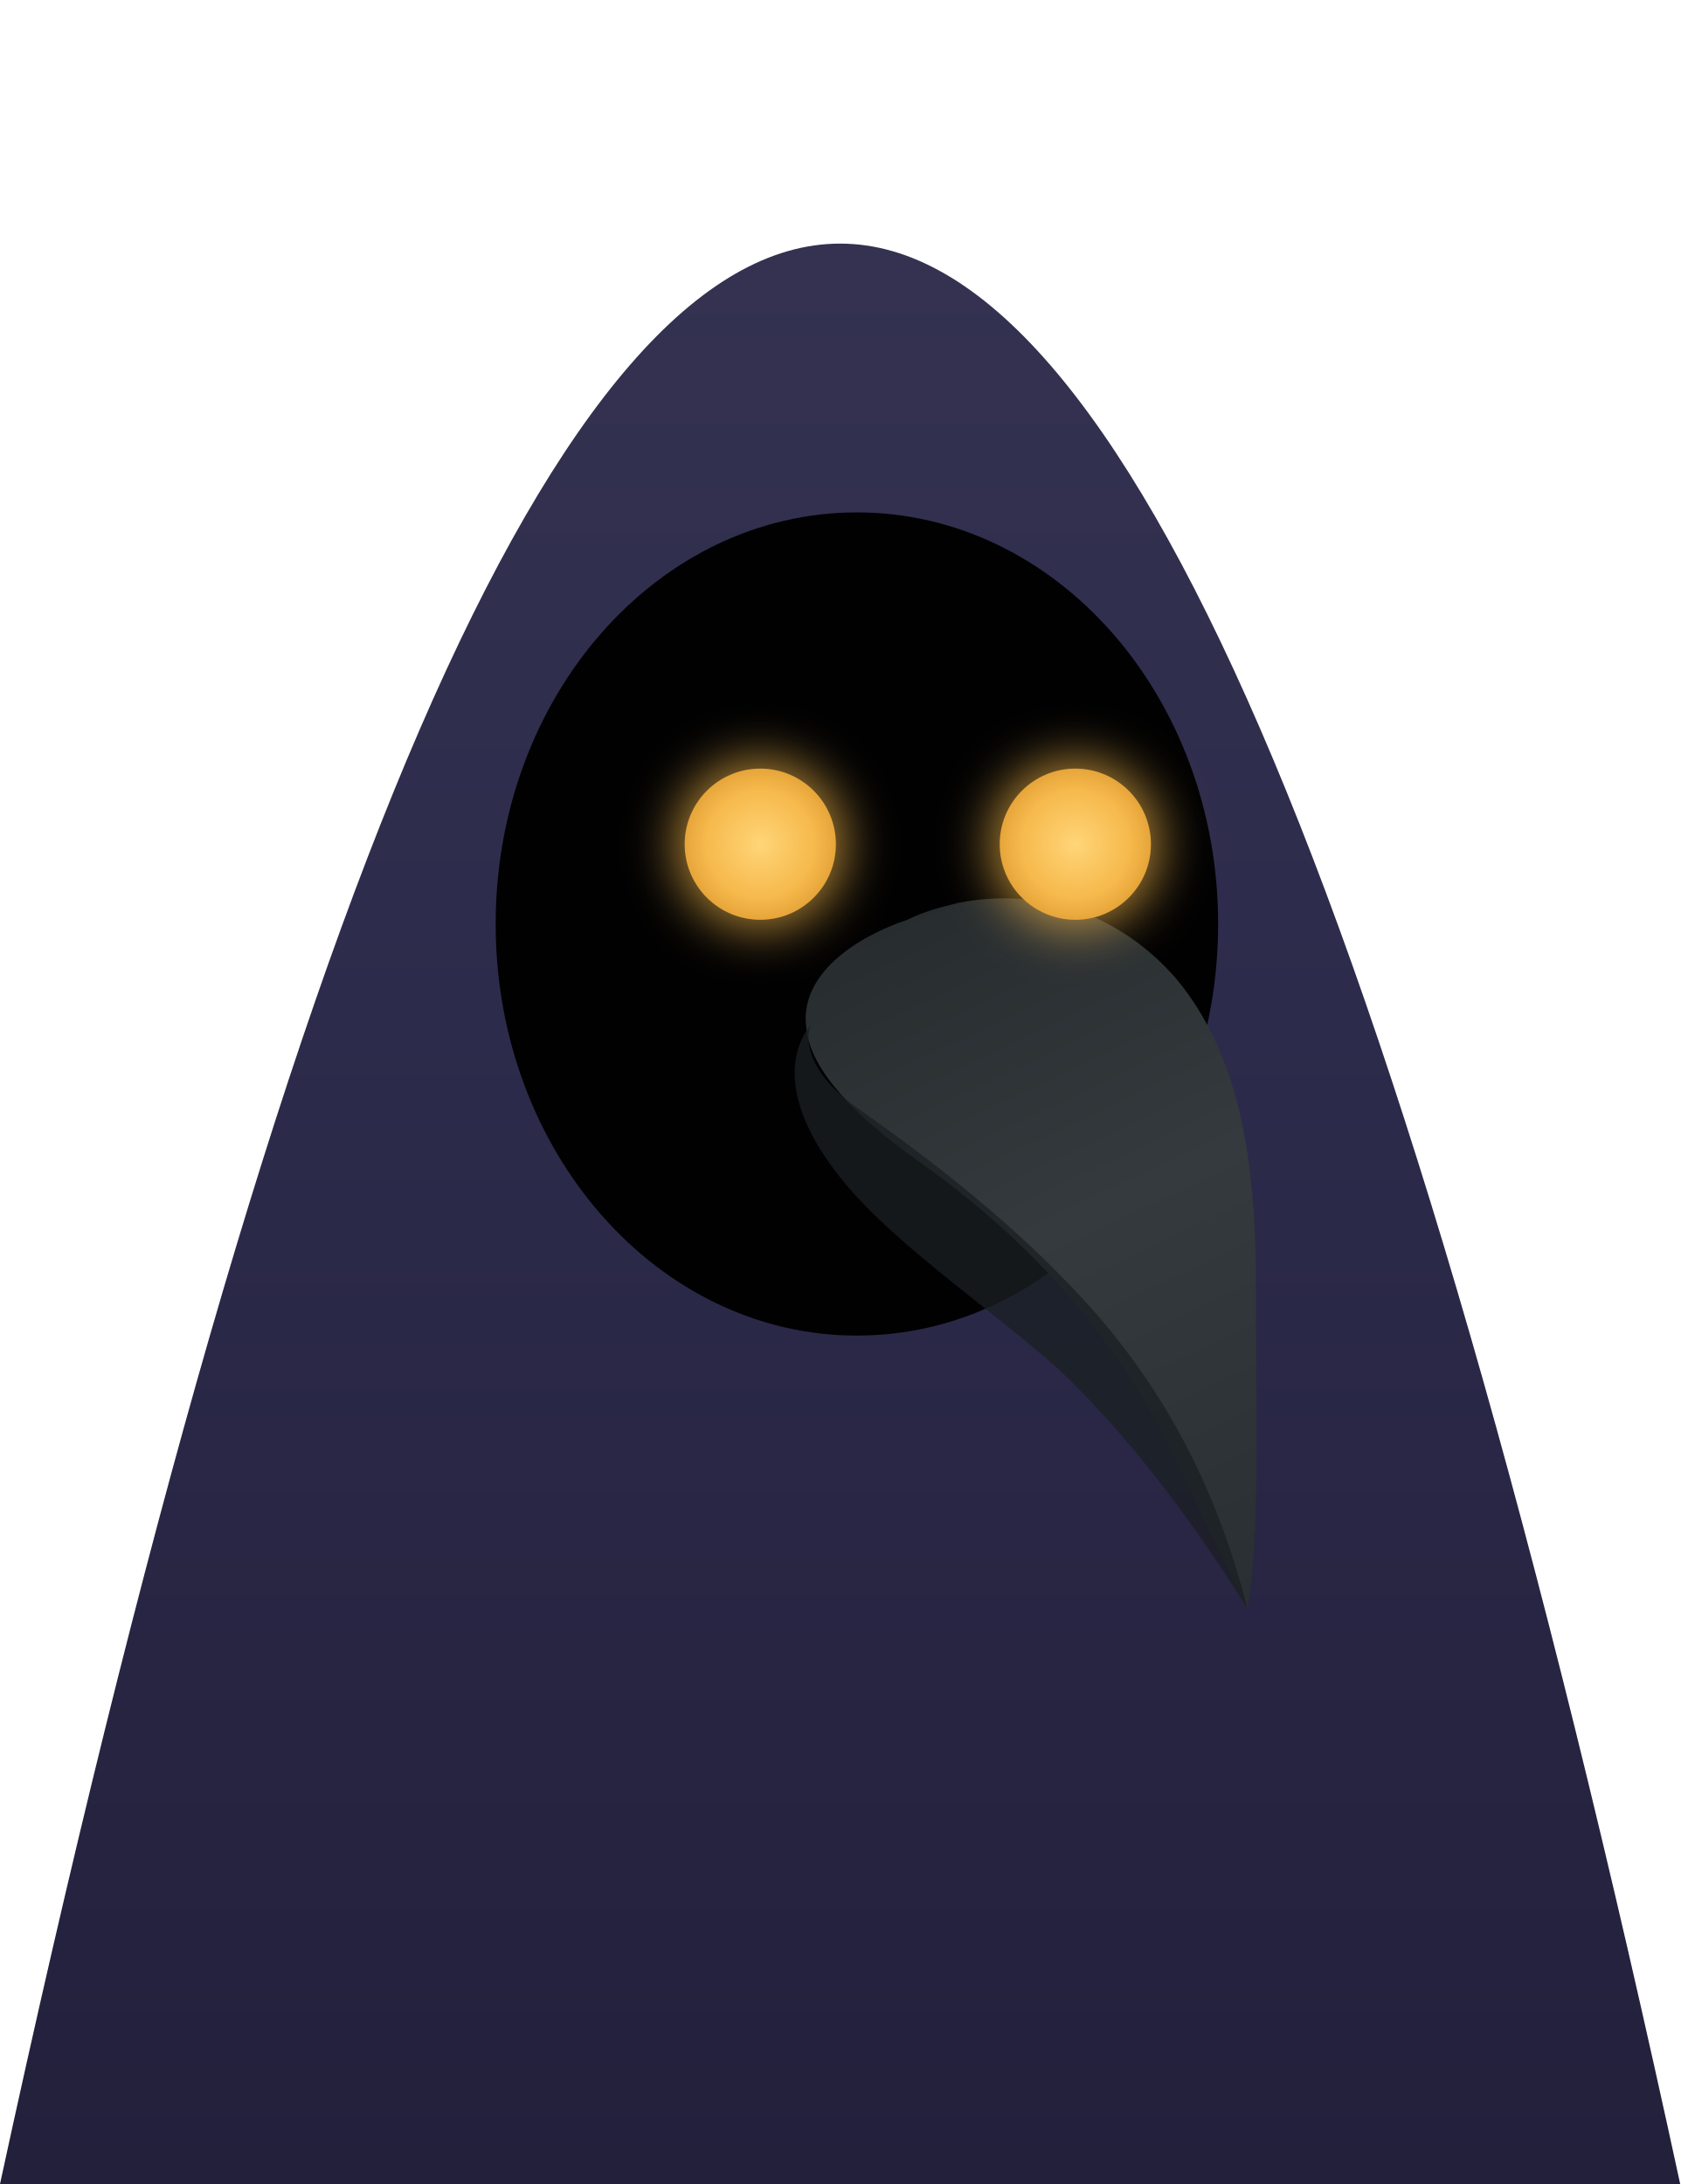
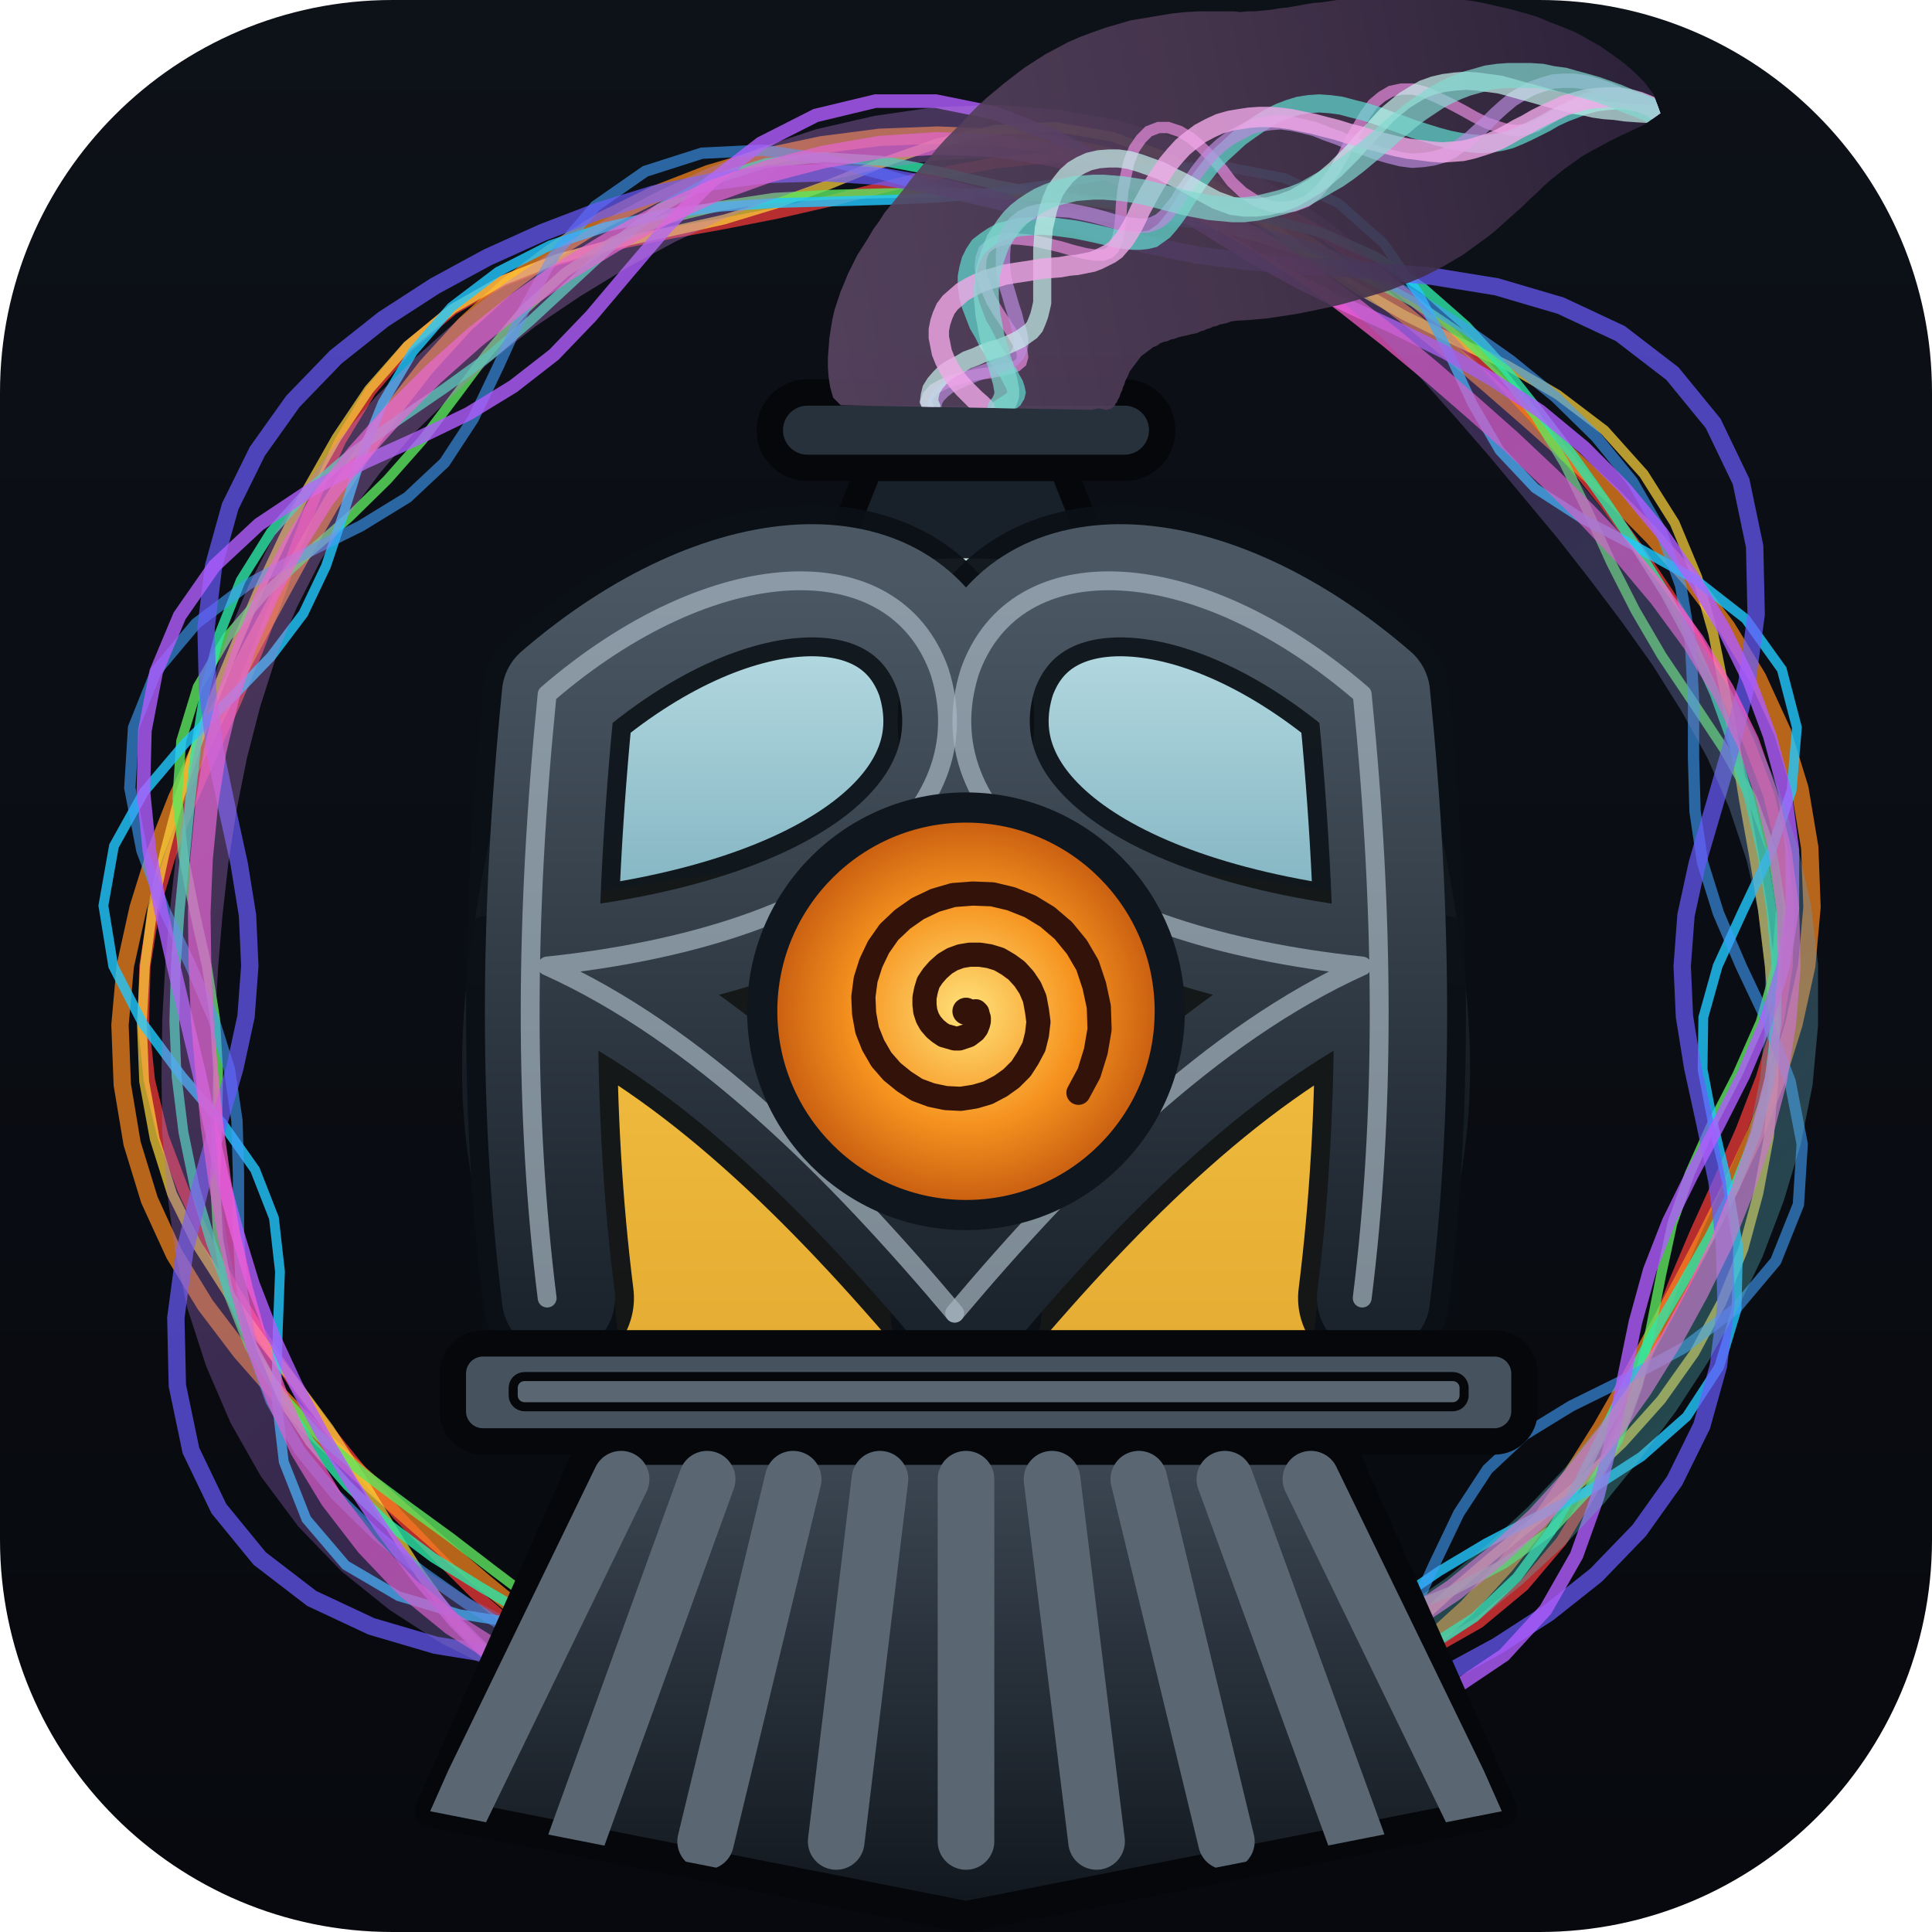
- <svg xmlns="http://www.w3.org/2000/svg" viewBox="0 0 400 520" role="img" aria-labelledby="title desc">
+ <svg xmlns="http://www.w3.org/2000/svg" aria-labelledby="title desc" viewBox="0 0 256 256">
  <defs>
-     <linearGradient id="cloak" x1="0" y1="0" x2="0" y2="1">
-       <stop offset="0" stop-color="#343250" />
-       <stop offset="0.4" stop-color="#2D2B4B" />
-       <stop offset="1" stop-color="#22203B" />
+     <linearGradient id="b" x1="0" x2="0" y1="0" y2="1">
+       <stop offset="0" stop-color="#0d1118" />
+       <stop offset="1" stop-color="#07090e" />
    </linearGradient>
-     <linearGradient id="beak" gradientUnits="userSpaceOnUse" x1="210" y1="214" x2="294" y2="392">
-       <stop offset="0" stop-color="#262B2E" />
-       <stop offset="0.45" stop-color="#343A3D" />
-       <stop offset="1" stop-color="#282E31" />
+     <linearGradient id="c" x1="0" x2="1" y1="0" y2="1">
+       <stop offset="0" stop-color="#d18ae8" />
+       <stop offset=".5" stop-color="#8b5fbf" />
+       <stop offset="1" stop-color="#43d9c0" />
    </linearGradient>
-     <radialGradient id="eye">
-       <stop offset="0" stop-color="#FFD578" />
-       <stop offset="0.72" stop-color="#F6B94C" />
-       <stop offset="1" stop-color="#E6A53A" />
+     <linearGradient id="f" x1="0" x2="0" y1="0" y2="1">
+       <stop offset="0" stop-color="#232b34" />
+       <stop offset=".55" stop-color="#171e25" />
+       <stop offset="1" stop-color="#10151c" />
+     </linearGradient>
+     <linearGradient id="j" x1="0" x2="0" y1="0" y2="1">
+       <stop offset="0" stop-color="#4b5864" />
+       <stop offset="1" stop-color="#1b232c" />
+     </linearGradient>
+     <linearGradient id="i" x1="0" x2="0" y1="0" y2="1">
+       <stop offset="0" stop-color="#c9e8ee" />
+       <stop offset="1" stop-color="#79aebc" />
+     </linearGradient>
+     <linearGradient id="h" x1="0" x2="0" y1="0" y2="1">
+       <stop offset="0" stop-color="#ffd34d" />
+       <stop offset="1" stop-color="#e0a52e" />
+     </linearGradient>
+     <linearGradient id="l" x1="0" x2="0" y1="0" y2="1">
+       <stop offset="0" stop-color="#3d4854" />
+       <stop offset="1" stop-color="#10161d" />
+     </linearGradient>
+     <linearGradient id="d" x1="108" x2="220" y1="54" y2="31" gradientUnits="userSpaceOnUse">
+       <stop offset="0" stop-color="#5b4664" />
+       <stop offset=".55" stop-color="#493650" />
+       <stop offset="1" stop-color="#30243d" />
+     </linearGradient>
+     <clipPath id="m">
+       <path d="M78.3 192h99.4l21.3 48-71 14-71-14Z" />
+     </clipPath>
+     <clipPath id="e">
+       <path d="m144.6 54.3 1-.2.5.1.3.1h.3l.2-.1h.2l.2-.1.2-.2.2-.1.1-.3.2-.2.1-.3.2-.3.1-.3.1-.3.2-.4.1-.4.2-.4.1-.4.2-.4.2-.4.2-.5.3-.4.3-.4.3-.4.3-.4.3-.4.4-.3.4-.3.4-.3.4-.3.5-.2.4-.3.5-.2.5-.1.4-.2.5-.1.5-.2.4-.1.5-.1.4-.1.4-.1.5-.1.4-.1.4-.2.4-.1.4-.2.4-.1.4-.2.5-.1.4-.2.5-.1.5-.1.5-.2.7-.1 1.7-.1 2.3-.2 2-.3 2-.3 2-.4 1.9-.4 1.8-.4 1.8-.5 1.7-.5 1.7-.5 1.6-.5 1.5-.6 1.5-.6 1.4-.6 1.4-.7 1.3-.7 1.2-.7 1.2-.7 1.1-.8 1.1-.8 1.1-.8 1-.8.9-.8 1-.9.9-.8.9-.8.9-.9.9-.8.9-.9.9-.8 1-.8 1-.8 1-.7 1.1-.8 1.2-.7 1.3-.7 1.3-.7 1.4-.7 1.5-.7 1.7-.8L220 15l-.9-2.5-1.2-1.6-1.4-1.4-1.4-1.2-1.5-1.1-1.6-1.1-1.6-.9-1.6-.9-1.7-.7-1.8-.7-1.7-.7-1.7-.5-1.8-.5-1.8-.4-1.7-.4-1.7-.3-1.8-.2-1.7-.2-1.6-.2h-1.7l-1.6-.1h-3.1l-1.5.1-1.4.1-1.4.1-1.3.2-1.3.2-1.3.2-1.2.1-1.2.2-1.1.2-1.1.2-1.1.1-1.1.2-1.1.1-1 .1h-1l-1 .1-.8-.1h-4.6l-1.8.1-1.9.2-1.8.3-1.8.3-1.8.3-1.7.5-1.7.5-1.7.6-1.6.6-1.6.7-1.5.8-1.5.8-1.4.9-1.4.9-1.3 1-1.3 1-1.2 1-1.2 1-1.2 1.1-1.1 1.1-1 1.1-1.1 1.1-1 1-1 1.1-.9 1.1-1 1.1-.9 1.1-.9 1.1-.8 1.1-.9 1.1-.8 1-.9 1.1-.7 1.1-.8 1.1-.7 1.2-.7 1.1-.7 1.1-.6 1.2-.6 1.2-.5 1.2-.5 1.2-.4 1.2-.4 1.2-.3 1.3-.2 1.2-.2 1.3-.1 1.3-.1 1.3v1.3l.1 1.3.2 1.3.4 1.4 1 1Z" />
+     </clipPath>
+     <clipPath id="g">
+       <path d="M128 74c-31 0-58 12-62 32-4 18-6 33-4 47 2 15 7 22 15 24l51 13 51-13c8-2 13-9 15-24 2-14 0-29-4-47-4-20-31-32-62-32" />
+     </clipPath>
+     <clipPath id="a">
+       <rect width="256" height="256" rx="52" />
+     </clipPath>
+     <radialGradient id="k">
+       <stop offset="0" stop-color="#ffe27a" />
+       <stop offset=".55" stop-color="#f6931f" />
+       <stop offset="1" stop-color="#c2570f" />
    </radialGradient>
-     <filter id="eye-glow" x="-150%" y="-150%" width="400%" height="400%">
-       <feGaussianBlur stdDeviation="6" />
-     </filter>
  </defs>
-   <path d="M200 58 Q100 58 0 520 H400 Q300 58 200 58 Z" fill="url(#cloak)" />
-   <ellipse cx="204" cy="220" rx="86" ry="98" fill="#010102" />
-   <path d="M228 215 C248 211 267 218 280 233 C295 251 299 276 299 306 C299 338 300 366 297 383 C285 359 278 341 267 325 C252 303 235 288 218 276 C204 266 193 255 192 245 C190 232 204 223 216 219 C220 217 224 216 228 215 Z" fill="url(#beak)" />
-   <path d="M193 244 C186 253 189 266 199 279 C211 295 234 310 252 326 C270 343 285 364 297 383 C290 356 279 334 262 314 C243 292 220 275 203 263 C195 257 191 250 193 244 Z" fill="#1A1F22" opacity="0.78" />
-   <g>
-     <circle cx="181" cy="201" r="20" fill="#F6B94C" opacity="0.72" filter="url(#eye-glow)" />
-     <circle cx="181" cy="201" r="18" fill="url(#eye)" />
-     <circle cx="256" cy="201" r="20" fill="#F6B94C" opacity="0.72" filter="url(#eye-glow)" />
-     <circle cx="256" cy="201" r="18" fill="url(#eye)" />
+   <g clip-path="url(#a)">
+     <path fill="url(#b)" d="M0 0h256v256H0z" />
+     <path fill="none" stroke="#ff3b3b" stroke-width="1.5" d="m236.8 128-1.2 7.5-2.2 7.3-2.7 7-3 6.8-3 6.6-2.8 6.6-2.6 6.7-2.5 7-2.7 7.1-3.2 7-4 6.6-5 5.9-5.9 4.9-6.7 3.8-7.2 2.8-7.5 2-7.4 1.5-7.2 1.3-7.1 1.4-7 1.6-7 1.8-7.2 1.8-7.4 1.4-7.6.8-7.6-.2-7.5-1.1-7.3-2.1-7-3.1-6.6-3.7-6.2-4.3-5.9-4.6-5.6-4.9-5.2-5.2-5.1-5.3-4.7-5.6-4.6-5.7-4.3-5.9-4.1-6.1-3.9-6.3-3.6-6.5-3.2-6.9-2.7-7.1-1.8-7.4-.8-7.6.2-7.6 1.2-7.5 2.2-7.3 2.7-7 3-6.8 3-6.6 2.8-6.6 2.6-6.7 2.5-7 2.7-7.1 3.2-7 4-6.6 5-5.9L60 41l6.7-3.8 7.2-2.8 7.5-2 7.4-1.5 7.2-1.3 7.1-1.4 7-1.6 7-1.8 7.2-1.8 7.4-1.4 7.6-.8 7.6.2 7.5 1.1 7.3 2.1 7 3.1 6.6 3.7 6.2 4.3 5.9 4.6 5.6 4.9 5.2 5.2 5.1 5.3 4.7 5.6 4.6 5.7 4.3 5.9 4.1 6.1 3.9 6.3 3.6 6.5 3.2 6.9 2.7 7.1 1.8 7.4.8 7.6z" opacity=".7" />
+     <path fill="none" stroke="#ff8a1e" stroke-width="2.3" d="m239.4 128-1.7 7.7-2.3 7.4-2.8 7.1-3.2 6.9-3.3 6.6-3.4 6.5-3.4 6.3-3.5 6.4-3.6 6.3-3.9 6.2-4.2 6.1-4.6 5.9-5.1 5.6-5.6 5.1-6.1 4.6-6.5 4.1-6.9 3.4-7.2 2.8-7.4 2.2-7.5 1.6-7.7 1-7.7.3-7.6-.3-7.6-.9-7.5-1.6-7.3-2.3-7-2.8-6.7-3.4-6.4-3.9-6.1-4.2-5.8-4.4-5.6-4.6-5.5-4.7-5.5-4.8-5.5-4.9-5.4-5-5.3-5.4-5.1-5.8-4.7-6.2-4.1-6.7-3.3-7.2-2.3-7.5-1.3-7.8-.3-7.9.7-7.8 1.7-7.7 2.3-7.4 2.8-7.1 3.2-6.9 3.3-6.6 3.4-6.5 3.4-6.3 3.5-6.4 3.6-6.3 3.9-6.2 4.2-6.1 4.6-5.9 5.1-5.6 5.6-5.1 6.1-4.6 6.5-4.1 6.9-3.4 7.2-2.8 7.4-2.2 7.5-1.6 7.7-1 7.7-.3 7.6.3 7.6.9 7.5 1.6 7.3 2.3 7 2.8 6.7 3.4 6.4 3.9 6.1 4.2 5.8 4.4 5.6 4.6 5.5 4.7 5.5 4.8 5.5 4.9 5.4 5 5.3 5.4 5.1 5.8 4.7 6.2 4.1 6.7 3.3 7.2 2.3 7.5 1.3 7.8.3 7.9z" opacity=".7" />
+     <path fill="none" stroke="#ffd53a" stroke-width="1.3" d="m234.5 128 .6 7.5-.1 7.5-.6 7.6-1.4 7.5-2 7.4-2.9 7.1-3.6 6.7-4.4 6.2-5.1 5.7-5.5 5.2-5.7 4.8-5.7 4.7-5.5 4.7-5.5 5-5.5 5.2-5.9 5.1-6.3 4.5-7 3.5-7.5 2.1-7.8.6-7.8-.8-7.6-1.6-7.3-1.8-7.2-1.4-7.2-.8-7.4-.3-7.7-.1-7.8-.6-7.7-1.5-7.2-3-6.5-4.4-5.5-5.5-4.6-6.4-4.1-6.5-3.9-6.4-4-6.2-4.3-5.8-4.6-5.9-4.4-6.1-4.1-6.4-3.4-6.9-2.3-7.3-1.4-7.6-.3-7.7.4-7.6 1-7.5 1.6-7.4 1.9-7.3 2.3-7 2.6-7 2.8-6.8 2.9-6.8 3.2-6.8 3.3-6.7 3.8-6.7 4.3-6.4 5.1-5.8 6-4.9 6.7-3.8 7.2-2.8 7.4-2 7.4-1.6 7.2-1.6 6.9-2.1 6.9-2.5 7.1-2.9 7.4-2.6 7.7-1.8 7.8-.4 7.7 1.3 7.3 2.8 6.8 4.1 6.3 4.5 6 4.6 6 4.1 6.3 3.6 6.7 3.3 6.9 3.3 6.7 3.9 6.2 4.7 5.2 5.8 4.1 6.5 3 7.2 2.1 7.4 1.5 7.5 1.4 7.4 1.2 7.3 1.3 7.2 1.2 7.3z" opacity=".7" />
+     <path fill="none" stroke="#5ce65e" stroke-width="1.3" d="m235.4 128-2.1 7.4-3.1 7-3.4 6.6-2.9 6.5-2.3 6.6-1.5 6.9-1.4 7.2-1.7 7.4-2.6 7.2-3.8 6.5-5.1 5.5-6.2 4.4-6.7 3.5-6.9 2.8-6.8 2.6-6.6 2.8-6.4 3-6.4 3.1-6.6 3-6.8 2.5-7.1 1.9-7.3 1-7.4.1-7.3-.6-7.3-1.2-7.1-1.9-6.9-2.4-6.6-3.1-6.3-3.6-6-4-5.7-4.3-5.7-4.3-5.6-4.3-5.9-4.3-5.9-4.4-5.7-4.8-5.1-5.5-4.1-6.3-2.8-7-1.4-7.4-.4-7.6.3-7.4.1-7.2-.4-6.9-1.1-7-1.6-7.1-1.5-7.5-.8-7.6.5-7.6 2.2-7.2 3.9-6.6 5-5.8 5.6-5.2 5.5-4.8 5.1-5 4.6-5.2 4.3-5.7 4.4-5.9 4.8-5.7 5.5-5 6.3-4.1 6.8-2.9 7.3-1.8 7.3-1.1 7.4-.4 7.2-.2 7.2-.1 7.2.2 7.1.4 7.1.8 7.1 1.2 7.1 1.5 7 1.9 6.9 2.3 6.9 2.8 6.5 3.4 6.2 4.2 5.4 5.1 4.6 5.8 3.8 6.3 3.2 6.6 3 6.6 3.2 6.3 3.5 6 4.1 6.1 4.1 6.2 3.8 6.7 2.6 7.1 1.2 7.4z" opacity=".8" />
+     <path fill="none" stroke="#2ee6a8" stroke-width="1.3" d="M235.4 128v7.5l-.9 7.5-1.8 7.2-2.8 7-3.4 6.7-3.6 6.3-3.7 6.3-3.4 6.4-3.2 6.6-3.3 6.7-3.8 6.7-4.5 6.1-5.6 5.3-6.4 4.1-7.2 2.8-7.5 1.8-7.4 1.3-7.2 1.3-6.9 1.8-6.9 2.3-6.9 2.6-7.3 2.4-7.5 1.6-7.6.4-7.6-1.1-7.2-2.5-6.8-3.5-6.4-4-6.2-4-6.2-3.9L70 214l-6.3-3.7-6.3-3.9-6-4.5-5.4-5.1-4.9-5.7-4.1-6.2-3.6-6.6-3-6.9-2.5-7-2.1-7.1-1.5-7.3-.9-7.3-.3-7.4.2-7.3.5-7.3.7-7.2.7-7.4.8-7.3 1.2-7.5 1.9-7.3 2.8-7.1 4-6.4 5.1-5.7 5.8-4.9 6.2-4.4 6-4.1 5.8-4.2 5.5-4.7 5.4-5 5.6-5.2 6.1-4.7 6.8-3.7 7.3-2.3 7.6-.8 7.7.5 7.5 1.4 7.3 1.7 7.1 1.4 7.2.9 7.2.6 7.4.6L168 29l7.3 1.9 7 3.1 6.3 4.2 5.7 5 5.1 5.6 4.6 5.8 4.5 5.9 4.2 5.9 4.1 6.1 3.9 6.2 3.5 6.5 3 6.7 2.5 6.9 2.1 7.1 1.7 7.3 1.2 7.3z" opacity=".8" />
+     <path fill="none" stroke="#22c8ff" stroke-width="1.3" d="m227.6 128-1.9 6.8-.1 6.9 1.4 7.3 1.9 7.9 1.4 8.3-.2 8.3-2.3 7.6-4.3 6.6-6 5.3-6.8 4.4-7.1 3.6-6.7 3.5-6.2 3.7-5.9 4-5.6 4.4-5.8 4.5-6 4.4-6.4 4.1-6.8 3.6-7.2 2.8-7.5 1.9-7.6.7-7.7-.6-7.5-2.1-7.1-3.3-6.7-4.1-6.2-4.2-6.1-3.6-6.5-2.7-7.1-1.7-7.8-1.1-8.3-1.3-8.1-2.4-7-4.1-5.2-6.1-3-7.6-1-8.6.2-8.6.3-8-.8-7.1-2.5-6.4-4.3-6.1-5.4-6.3-5.2-7L15 128l-1.3-8 1.4-7.9 4-7.2 5.5-6.5 6-5.9 5.3-5.5 4.3-5.7 3-6.3 2.3-6.9 2.3-7.4 2.9-7.3 4-6.8 5.1-5.9L66 36l6.9-3.5 7.3-2.4 7.6-1.7 7.5-1 7.5-.5 7.3-.2 7.2-.2 7.1-.3 7.2-.7 7.3-1 7.6-1.3 7.9-1 8-.1 7.8 1.5 7.1 3.3 6 5.3L188 39l3.8 7.4 3.3 7.1 3.6 6.2 4.7 5 6.2 4 7.3 3.8 7.6 4.2 6.8 5.3 4.8 6.7 2 7.7-.7 8.3-2.8 8.3-3.7 7.8z" opacity=".8" />
+     <path fill="none" stroke="#3fa0ff" stroke-width="1.5" d="m230.7 128 3.5 7.4 3 7.9 1.6 8.3-.5 8-3 7.5-5.3 6.3-6.9 5.2-7.6 4.1-7.3 3.6-6.2 3.8-4.9 4.6-3.8 5.8-3.3 6.9-3.4 7.5-4.1 7.4-5.4 6.4-6.6 4.6-7.5 2.4-8.1.4-8.1-1.2-7.8-2-7.4-2.1-7.1-1.7-7-1.1-7-.6-7.2-.4-7.3-.6-7.2-1.3-7.1-2.1-6.9-2.9-6.5-3.6-6.4-4-6.1-4.3-5.9-4.8-5.4-5.3-4.8-5.9-3.8-6.6-2.6-7.2-1.3-7.6-.4-7.7v-7.5l-.2-7.1-1-6.8-2.1-6.7-3-7-3.5-7.4-3-7.9-1.6-8.3.5-8 3-7.5 5.3-6.3 6.9-5.2 7.6-4.1 7.3-3.6 6.2-3.8 4.9-4.6 3.8-5.8 3.3-6.9 3.4-7.5 4.1-7.4 5.4-6.4 6.6-4.6 7.5-2.4 8.1-.4 8.1 1.2 7.8 2 7.4 2.1 7.1 1.7 7 1.1 7 .6 7.2.4 7.3.6 7.2 1.3 7.1 2.1 6.9 2.9 6.5 3.6 6.4 4 6.1 4.3 5.9 4.8 5.4 5.3 4.8 5.9 3.8 6.6 2.6 7.2 1.3 7.6.4 7.7v7.5l.2 7.1 1 6.8 2.1 6.7z" opacity=".6" />
+     <path fill="none" stroke="#6a5bff" stroke-width="2.3" d="m222.9 128 .3 6.7 1.1 6.8 1.6 7.3 1.6 7.7 1 8.1.2 8.2-1 8.2-2.2 7.9-3.6 7.3-4.7 6.6-5.7 5.9-6.3 5-6.8 4.4-7 3.8-7.3 3.3-7.3 2.8-7.5 2.3-7.5 1.6-7.6 1-7.7.2-7.5-.5-7.4-1.3-7.1-1.7-7-2.1-6.7-2.1-6.6-1.8-6.8-1.4-7.1-.9-7.5-.6-8-.5-8.5-.8-8.6-1.4-8.5-2.5-7.9-3.7-6.9-5.3-5.4-6.6-3.7-7.7-1.8-8.6-.2-9 1.2-8.9 2.1-8.6 2.3-8 2.2-7.5 1.5-6.9.5-6.7-.3-6.7-1.1-6.8-1.6-7.3-1.6-7.7-1-8.1-.2-8.2 1-8.2 2.2-7.9 3.6-7.3 4.7-6.6 5.7-5.9 6.3-5 6.8-4.4 7-3.8 7.3-3.3 7.3-2.8 7.5-2.3 7.5-1.6 7.6-1 7.7-.2 7.5.5 7.4 1.3 7.1 1.7 7 2.1 6.7 2.1 6.6 1.8 6.8 1.4 7.1.9 7.5.6 8 .5 8.5.8 8.6 1.4 8.5 2.5 7.9 3.7 6.9 5.3 5.4 6.6 3.7 7.7 1.8 8.6.2 9-1.2 8.9-2.1 8.6-2.3 8-2.2 7.5-1.5 6.9z" opacity=".7" />
+     <path fill="none" stroke="#b15cff" stroke-width="1.8" d="m236.3 128-2.3 7.4-3 7.1-3.4 6.7-3.4 6.4-3.1 6.3-2.5 6.4-1.9 6.9-1.5 7.3-1.5 7.7-2 8.1-2.8 7.8-4.1 7.2-5.5 6-6.7 4.5-7.7 2.8-8.2 1.2-8.4-.1-8.2-.8-7.7-1-7.2-.5-7 .1-6.8 1-6.9 1.6-7.2 2-7.6 1.8-7.9 1.1h-7.9l-7.8-1.3-7.4-2.7-6.8-3.8-6.2-4.9-5.5-5.5-5-6-4.5-6.1-4.2-6.3-3.8-6.4-3.5-6.5-3.1-6.7-2.6-6.7-2.1-6.9-1.9-7-1.6-6.9-1.5-7-1.7-7.1L23 128l-1.7-7.5-1.5-7.7-.8-8 .2-8 1.5-7.8 3.1-7.4 4.6-6.6 5.9-5.5 6.9-4.6 7.2-3.7 7.1-3.2 6.6-3.2 5.9-3.6 5.4-4.2 4.9-5.1 4.9-5.8 5.2-6.1 5.8-5.9 6.6-5.1 7.3-3.7 7.9-1.9h8l7.9 1.6 7.7 3 7.1 3.9 6.7 4.2 6.4 4.1L166 34l6.2 3.4 6.3 3.1 6.5 3 6.5 3.2 6.4 3.7 6.2 4.1 5.8 4.8 5.3 5.3 4.9 5.9 4.3 6.2 4 6.6 3.4 6.9 2.7 7.3 2 7.4 1 7.7v7.7z" opacity=".8" />
+     <path fill="none" stroke="#ff5cd0" stroke-width="3" d="m237.1 128-.6 7.6-1.2 7.5-1.9 7.3-2.4 7.1-2.8 7-3.3 6.7-3.5 6.4-3.9 6.3-4.3 6-4.6 5.8-4.9 5.4-5.4 5-5.7 4.6-6.1 4.1-6.4 3.5-6.6 3-6.8 2.4-7 1.9-7 1.5-7 1.1-7.1.8-7.1.5-7.1.4-7.1.1-7.3-.2-7.3-.4-7.4-.8-7.4-1.3-7.4-2-7.2-2.6-6.9-3.4-6.5-4.1-6-4.9-5.3-5.6-4.7-6.1-4-6.6-3.2-6.9L34 178l-2-7.2-1.7-7.3-1.2-7.1-1-7.2-.7-7.1-.6-7-.3-7.1-.1-7.1.3-7.1.7-7.2 1.1-7.1 1.7-7.1 2.3-6.9 2.9-6.7 3.5-6.5 3.9-6.2 4.5-5.8 4.9-5.5 5.2-5.2 5.5-4.9 5.8-4.6 6.1-4.2 6.4-3.9 6.6-3.6 6.8-3.1 7.2-2.6 7.3-1.9 7.5-1.3 7.6-.5 7.6.3 7.5 1.2 7.3 1.9 7.1 2.6 6.7 3.3 6.4 3.7 6.1 4 5.7 4.3 5.6 4.4 5.4 4.5 5.3 4.6 5.2 4.6 5.1 4.8 5.1 5 5 5.3 4.7 5.6 4.4 6 3.9 6.4 3.3 6.8 2.5 7.1 1.8 7.4 1 7.6z" opacity=".7" />
+     <path fill="none" stroke="url(#c)" stroke-width="7" d="M237.4 128v7.7l-.7 7.6-1.5 7.5-2.2 7.3-2.7 7.1-3.3 6.9-3.7 6.6-4.1 6.3-4.5 6-4.7 5.8-5.1 5.4-5.5 5.1-5.8 4.7-6.1 4.2-6.5 3.7-6.7 3-6.9 2.5-7.1 1.9-7.2 1.3-7.2.7-7.2.3h-7.2l-7-.3-7.1-.5-7.1-.7-7.1-.8-7.1-1.1-7.2-1.3-7.3-1.7-7.3-2.2-7.1-2.8-7-3.5-6.5-4.2-6.1-4.9-5.4-5.6-4.7-6.3-3.8-6.7-3.1-7.2-2.4-7.4-1.6-7.5-1-7.5-.6-7.5-.1-7.4.1-7.3.4-7.2.6-7.1.8-7.1 1.1-7.1 1.4-7 1.8-7 2.2-6.9 2.8-6.7 3.3-6.5 3.8-6.2 4.4-5.9 4.8-5.6 5.2-5.1 5.5-4.9 5.8-4.5 6.1-4.1 6.4-3.9 6.5-3.5 6.8-3.2 7.1-2.8 7.3-2.4 7.4-1.7 7.6-1.1 7.8-.3 7.7.6 7.6 1.3 7.3 2.3 7.1 3 6.7 3.7 6.2 4.3 5.8 4.8 5.4 5 5.1 5.3 4.7 5.3 4.6 5.3 4.5 5.4 4.5 5.4 4.3 5.5 4.3 5.7 4.2 5.9 3.9 6.2 3.6 6.5 3 6.9 2.4 7.2 1.7 7.4z" opacity=".35" />
+     <path fill="#18202a" stroke="#05070b" stroke-linejoin="round" stroke-width="3.5" d="M108 80h40l-8-20h-24Z" />
+     <rect width="52" height="10" x="102" y="52" fill="#27313c" stroke="#05070b" stroke-width="3.5" rx="5" />
+     <path fill="url(#d)" d="m144.6 54.3 1-.2.5.1.3.1h.3l.2-.1h.2l.2-.1.2-.2.2-.1.1-.3.2-.2.1-.3.2-.3.1-.3.1-.3.2-.4.1-.4.2-.4.1-.4.2-.4.2-.4.2-.5.3-.4.3-.4.3-.4.3-.4.3-.4.4-.3.4-.3.4-.3.4-.3.5-.2.4-.3.5-.2.5-.1.4-.2.5-.1.5-.2.4-.1.5-.1.4-.1.4-.1.5-.1.4-.1.4-.2.4-.1.4-.2.4-.1.4-.2.5-.1.4-.2.5-.1.5-.1.5-.2.7-.1 1.7-.1 2.3-.2 2-.3 2-.3 2-.4 1.9-.4 1.8-.4 1.8-.5 1.7-.5 1.7-.5 1.6-.5 1.5-.6 1.5-.6 1.4-.6 1.4-.7 1.3-.7 1.2-.7 1.2-.7 1.1-.8 1.1-.8 1.1-.8 1-.8.9-.8 1-.9.9-.8.9-.8.9-.9.9-.8.9-.9.9-.8 1-.8 1-.8 1-.7 1.1-.8 1.2-.7 1.3-.7 1.3-.7 1.4-.7 1.5-.7 1.7-.8L220 15l-.9-2.5-1.2-1.6-1.4-1.4-1.4-1.2-1.5-1.1-1.6-1.1-1.6-.9-1.6-.9-1.7-.7-1.8-.7-1.7-.7-1.7-.5-1.8-.5-1.8-.4-1.7-.4-1.7-.3-1.8-.2-1.7-.2-1.6-.2h-1.7l-1.6-.1h-3.1l-1.5.1-1.4.1-1.4.1-1.3.2-1.3.2-1.3.2-1.2.1-1.2.2-1.1.2-1.1.2-1.1.1-1.1.2-1.1.1-1 .1h-1l-1 .1-.8-.1h-4.6l-1.8.1-1.9.2-1.8.3-1.8.3-1.8.3-1.7.5-1.7.5-1.7.6-1.6.6-1.6.7-1.5.8-1.5.8-1.4.9-1.4.9-1.3 1-1.3 1-1.2 1-1.2 1-1.2 1.1-1.1 1.1-1 1.1-1.1 1.1-1 1-1 1.1-.9 1.1-1 1.1-.9 1.1-.9 1.1-.8 1.1-.9 1.1-.8 1-.9 1.1-.7 1.1-.8 1.1-.7 1.2-.7 1.1-.7 1.1-.6 1.2-.6 1.2-.5 1.2-.5 1.2-.4 1.2-.4 1.2-.3 1.3-.2 1.2-.2 1.3-.1 1.3-.1 1.3v1.3l.1 1.3.2 1.3.4 1.4 1 1Z" opacity=".9" />
+     <g fill="none" stroke-linecap="round" clip-path="url(#e)">
+       <path stroke="#e78cdd" stroke-width="1.5" d="m123 53.9-.3-.7.3-.8.7-.8 1.1-.6 1.4-.6 1.6-.4 1.7-.4 1.6-.2 1.5-.3 1.2-.3.9-.3.6-.5.2-.7-.1-.8-.5-1-.7-1.2-.9-1.4-1-1.5-.9-1.5-.7-1.6-.6-1.5-.2-1.4.1-1.2.4-1.1.8-.7 1.1-.5 1.3-.3 1.6.1 1.8.2 1.8.4 1.7.4 1.7.5 1.6.4 1.3.2h1.1l.8-.3.6-.6.4-1 .3-1.3.2-1.6.1-1.8.2-2 .4-2 .4-1.8.7-1.7.9-1.3 1-1 1.3-.5h1.3l1.5.5 1.5.9 1.4 1.2 1.4 1.4 1.4 1.6 1.2 1.6 1.5 1.4 1.7 1.1 1.8.7 1.7.2 1.6-.2 1.6-.6 1.4-1.1 1.2-1.4 1.2-1.7 1.1-1.9.9-1.9 1-1.8 1-1.7 1-1.4 1.2-1 1.2-.7 1.4-.3h1.5l1.6.4 1.6.7 1.7.8 1.7.9 1.6.9 1.6.8 1.5.5 1.3.4 1.3.1 1.3-.2 1.2-.4 1.2-.7 1.2-.7 1.3-.8 1.3-.7 1.4-.7 1.4-.4 1.5-.3h1.5l1.4.3 1.5.5 1.4.7L220 15" opacity=".7" />
+       <path stroke="#61ddd2" stroke-width="2.4" d="m132.5 54.1.8-.5.6-.4.4-.3.3-.5.1-.4-.1-.5-.2-.6-.4-.7-.4-.8-.6-.9-.7-.9-.7-1.1-.7-1.1-.6-1.2-.7-1.2-.5-1.3-.5-1.3-.3-1.2-.2-1.3v-1.2l.2-1.1.3-1.1.5-1 .6-.9.9-.7.9-.6 1.1-.6 1.2-.3 1.3-.3 1.4-.1 1.5-.1 1.4.1 1.5.2 1.5.2 1.5.3 1.4.3 1.3.3 1.2.3 1.2.2 1.1.1h1l.9-.1.8-.2.7-.5.7-.5.7-.8.7-.9.7-1 .7-1.2.8-1.2.9-1.3 1-1.3 1-1.3 1.2-1.2 1.2-1.1 1.2-1.1 1.4-1 1.3-.9 1.3-.8 1.2-.6 1.3-.5 1.3-.4 1.3-.2 1.4-.1 1.4.1 1.5.2 1.5.4 1.6.4 1.6.5 1.6.6 1.7.6 1.6.6 1.6.5 1.6.5 1.5.4 1.5.3 1.5.2 1.3.1 1.3-.1 1.3-.2 1.2-.3 1.2-.5 1.1-.5 1.2-.6 1.2-.6 1.2-.7 1.3-.6 1.3-.5 1.3-.5 1.4-.4 1.5-.2 1.4-.1 1.5.1 1.5.2 1.4.5 1.4.9" opacity=".7" />
+       <path stroke="#ba8add" stroke-width="1.9" d="m123.8 53.9.1-.7.4-.7.7-.7.9-.7 1.1-.5 1.1-.5 1.2-.5 1.2-.4 1.1-.4 1-.4.9-.4.8-.4.5-.6.3-.6.2-.7v-.8l-.2-1-.3-1-.3-1.2-.4-1.2-.4-1.4-.4-1.3-.3-1.4-.1-1.3v-1.4l.1-1.2.3-1.1.5-1 .7-.9.9-.7 1-.5 1.2-.3 1.3-.2h1.4l1.5.1 1.5.3 1.4.3 1.5.4 1.3.4 1.3.3 1.2.2 1.1.1h.9l.9-.3.8-.4.8-.7.7-.9.8-1 .7-1.2.9-1.2.9-1.3 1-1.3 1.1-1.3 1.2-1.1 1.2-.9 1.3-.7 1.3-.7 1.4-.4 1.4-.2 1.3-.1 1.5.2 1.4.3 1.6.4 1.5.6 1.7.6 1.6.7 1.7.6 1.6.6 1.7.5 1.6.4 1.5.2 1.5-.1 1.3-.2 1.4-.4 1.2-.6 1.1-.8 1.2-.9 1.1-1 1.1-1 1.1-1.1 1.1-1 1.2-1 1.3-.8 1.3-.7 1.4-.5 1.4-.4 1.4-.1h1.4l1.5.2 1.4.4 1.5.5 1.4.6 1.4.6 1.4.7 1.4.7 1.4.6" opacity=".7" />
+       <path stroke="#c8f2ed" stroke-width="2.4" d="m123.4 53.9-.3-.7.1-.8.2-.8.5-.8.6-.7.7-.7.9-.6 1-.5 1-.6 1.1-.4 1.1-.5 1.1-.4 1.1-.3 1-.4.9-.4.8-.4.7-.5.7-.5.5-.6.3-.7.3-.8.2-.8.2-.9V33l.1-1.3.1-1.4.3-1.3.3-1.3.4-1.2.5-1.2.7-1 .8-1 .9-.8 1-.6 1.1-.5 1.3-.3 1.3-.1h1.3l1.4.2 1.4.4 1.4.5 1.4.5 1.3.7 1.3.6 1.3.7 1.2.7 1.1.6 1.1.6 1.1.4 1.1.4 1.5.2h1.7l1.7-.2 1.6-.4 1.6-.6 1.4-.8 1.5-.9 1.3-1 1.3-1.1 1.2-1.2 1.2-1.2 1.1-1.3 1.2-1.2 1.1-1.2 1.1-1.2 1.2-1 1.1-.9 1.3-.8 1.2-.7 1.4-.5 1.3-.3 1.5-.2 1.4-.1 1.5.1 1.5.2 1.5.2 1.5.4 1.4.4 1.5.4 1.4.4 1.4.4 1.3.3 1.4.4 1.3.2 1.3.3 1.4.2 1.4.1 1.4.2 1.4.1 1.6.1 1.6-.1" opacity=".7" />
+       <path stroke="#f2a9e8" stroke-width="2.7" d="m130.5 54.1-.6-.6-.7-.6-.7-.7-.8-.8-.7-.8-.7-.9-.6-1-.5-1-.4-1-.2-1-.2-1v-1l.2-1 .3-.9.4-.9.6-.8.8-.7.8-.7 1-.6 1-.5 1.2-.5 1.1-.3 1.3-.4 1.2-.2 1.3-.2 1.3-.2 1.2-.2 1.2-.1 1.2-.1 1.1-.2 1.1-.1 1-.2 1-.2.8-.3.8-.4.8-.4.7-.5.6-.7.6-.7.5-.8.6-1 .5-1 .5-1.1.6-1.1.7-1.3.7-1.2.8-1.2.8-1.2 1-1.2 1-1.1 1.1-.9 1.2-.9 1.3-.7 1.3-.6 1.4-.4 1.2-.2 1.3-.2 1.4-.1h1.4l1.3.1 1.5.2 1.4.3 1.5.3 1.5.4 1.6.4 1.6.5 1.6.4 1.6.5 1.6.4 1.6.4 1.5.3 1.6.2 1.5.2 1.4.1 1.4-.1 1.3-.1 1.3-.3 1.3-.4 1.2-.4 1.2-.5 1.1-.6 1.2-.7 1.2-.6 1.2-.7 1.2-.6 1.3-.6 1.3-.6 1.3-.4 1.4-.4 1.4-.2 1.4-.1h1.5l1.4.2 1.5.4 1.5.6 1.3.9" opacity=".8" />
+       <path stroke="#83d9d0" stroke-width="3.3" d="m132.5 54.1.4-.5.2-.4.2-.5.1-.4v-.6l-.1-.5-.1-.6-.2-.7-.2-.7-.2-.8-.3-.8-.2-.9-.3-.9-.3-1-.2-1-.2-1.1-.2-1-.1-1.1-.1-1.1v-1.2l.1-1.1.1-1.1.3-1.1.3-1 .4-1.1.4-1 .6-.9.6-.9.7-.9.8-.8.9-.7.9-.6 1-.6 1.1-.5 1.1-.4 1.2-.3 1.2-.3 1.2-.1 1.3-.1h1.3l1.3.1 1.2.1 1.3.2 1.3.2 1.2.3 1.2.3 1.1.3 1.2.3 1.1.3 1 .2 1.1.2 1 .2 1 .1 1.1.1 1 .1h1.5l1.7-.2 1.7-.4 1.6-.4 1.6-.5 1.5-.6 1.4-.8 1.4-.8 1.4-.8 1.3-.9 1.3-1 1.2-1 1.2-1 1.2-1 1.2-1.1 1.1-.9 1.2-1 1.2-.9 1.2-.8 1.2-.8 1.3-.7 1.3-.6 1.3-.5 1.4-.4 1.4-.4 1.4-.2 1.4-.1h2.9l1.5.1 1.4.3 1.5.2 1.4.4 1.5.4 1.4.4 1.4.5 1.4.5 1.4.6 1.4.5 1.4.6 1.5.5" opacity=".7" />
+     </g>
+     <path fill="url(#f)" d="M128 74c-31 0-58 12-62 32-4 18-6 33-4 47 2 15 7 22 15 24l51 13 51-13c8-2 13-9 15-24 2-14 0-29-4-47-4-20-31-32-62-32" />
+     <g clip-path="url(#g)">
+       <path fill="url(#h)" d="M72 70h112l-12 130H84Z" />
+       <path fill="url(#i)" d="M48 70h160v56c-48-16-112-16-160 0Z" />
+     </g>
+     <path fill="none" stroke="#0b1016" stroke-linecap="round" stroke-linejoin="round" stroke-width="20" d="M74 92c-3 30-3 56 0 80m0-80c22-19 46-20 52-3 6 19-14 35-52 39m0 0c20 9 38 27 54 46" opacity=".95" />
+     <path fill="none" stroke="#0b1016" stroke-linecap="round" stroke-linejoin="round" stroke-width="20" d="M182 92c3 30 3 56 0 80m0-80c-22-19-46-20-52-3-6 19 14 35 52 39m0 0c-20 9-38 27-54 46" opacity=".95" />
+     <path fill="none" stroke="url(#j)" stroke-linecap="round" stroke-linejoin="round" stroke-width="15" d="M74 92c-3 30-3 56 0 80m0-80c22-19 46-20 52-3 6 19-14 35-52 39m0 0c20 9 38 27 54 46" />
+     <path fill="none" stroke="url(#j)" stroke-linecap="round" stroke-linejoin="round" stroke-width="15" d="M182 92c3 30 3 56 0 80m0-80c-22-19-46-20-52-3-6 19 14 35 52 39m0 0c-20 9-38 27-54 46" />
+     <path fill="none" stroke="#a7b6c2" stroke-linecap="round" stroke-linejoin="round" stroke-width="2.5" d="M72.5 92c-3 30-3 56 0 80m0-80c22-19 46-20 52-3 6 19-14 35-52 39m0 0c20 9 38 27 54 46" opacity=".7" />
+     <path fill="none" stroke="#a7b6c2" stroke-linecap="round" stroke-linejoin="round" stroke-width="2.5" d="M180.5 92c3 30 3 56 0 80m0-80c-22-19-46-20-52-3-6 19 14 35 52 39m0 0c-20 9-38 27-54 46" opacity=".7" />
+     <circle cx="128" cy="134" r="27" fill="url(#k)" stroke="#10161d" stroke-width="4" />
+     <path fill="none" stroke="#33120a" stroke-linecap="round" stroke-linejoin="round" stroke-width="3.2" d="m129.3 134 .2.2.1.4.1.3v.4l-.1.4-.2.5-.3.4-.4.3-.4.3-.6.2-.6.2h-.6l-.7-.2-.7-.2-.6-.4-.6-.5-.6-.7-.4-.7-.3-.9-.1-.9v-.9l.2-1 .3-1 .6-.9.7-.8.9-.8 1-.6 1.1-.4 1.2-.2h1.3l1.3.2 1.3.4 1.2.7 1.1.8 1 1.1.8 1.2.6 1.4.3 1.6.2 1.5-.2 1.7-.4 1.6-.8 1.5-.9 1.4-1.3 1.3-1.4 1-1.7.9-1.7.5-1.9.3-2-.1-1.9-.4-1.9-.7-1.7-1.1-1.6-1.3-1.4-1.6-1.1-1.9-.8-2-.4-2.2-.1-2.2.3-2.3.7-2.2 1-2.1 1.4-2 1.8-1.7 2-1.4 2.3-1.1 2.4-.7 2.6-.2 2.6.1 2.5.6 2.5 1 2.3 1.4 2.1 1.8 1.8 2.2 1.4 2.4.9 2.7.6 2.8.1 3-.5 2.9-.9 2.9-1.4 2.6" />
+     <circle cx="128" cy="134" r="1.8" fill="#33120a" />
+     <rect width="142" height="13" x="60" y="178" fill="#46535f" stroke="#05070b" stroke-width="3.5" rx="4" />
+     <rect width="126" height="4" x="68" y="182.4" fill="#5a6773" stroke="#05070b" stroke-width="1.2" rx="1.5" />
+     <path fill="url(#l)" stroke="#05070b" stroke-linejoin="round" stroke-width="4.2" d="M78.3 192h99.4l21.3 48-71 14-71-14Z" />
+     <g stroke="#5a6773" stroke-linecap="round" stroke-width="7.5" clip-path="url(#m)">
+       <path d="M82.3 196 59 244M93.7 196l-17.4 48M105.1 196l-11.6 48M116.6 196l-5.8 48M128 196v48M139.4 196l5.9 48M150.9 196l11.6 48M162.3 196l17.5 48M173.7 196l23.3 48" />
+     </g>
  </g>
</svg>
